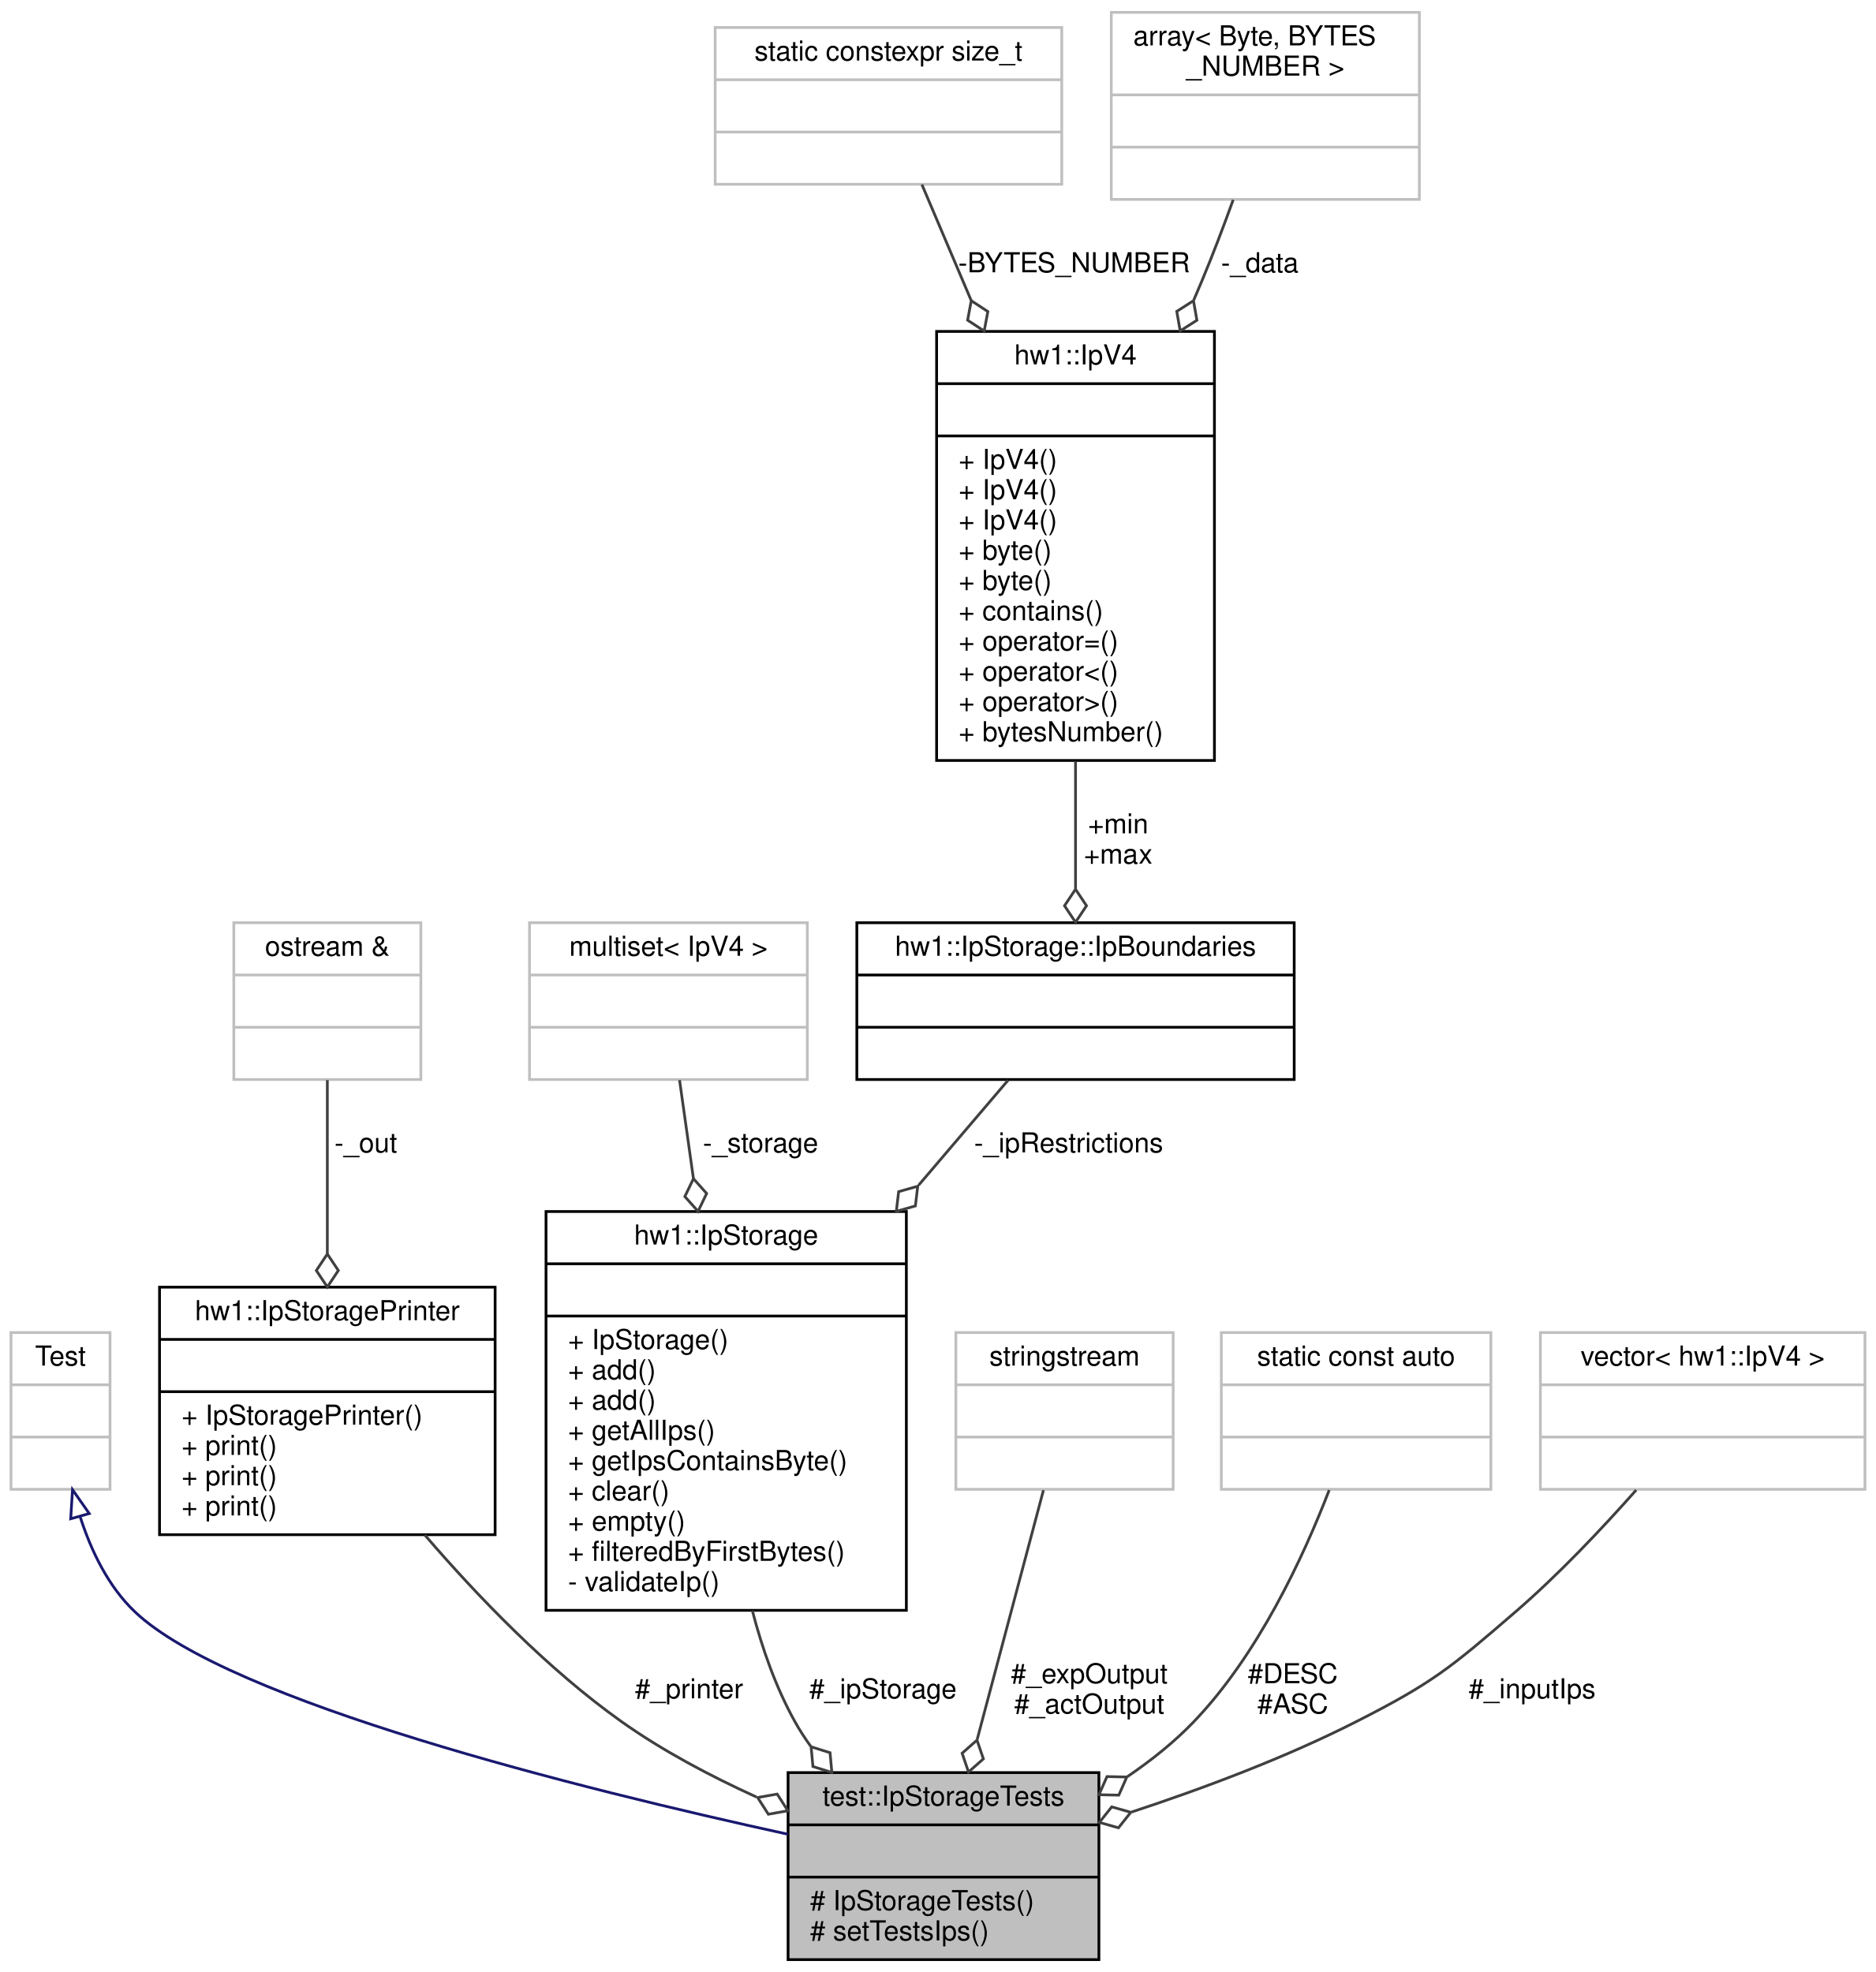
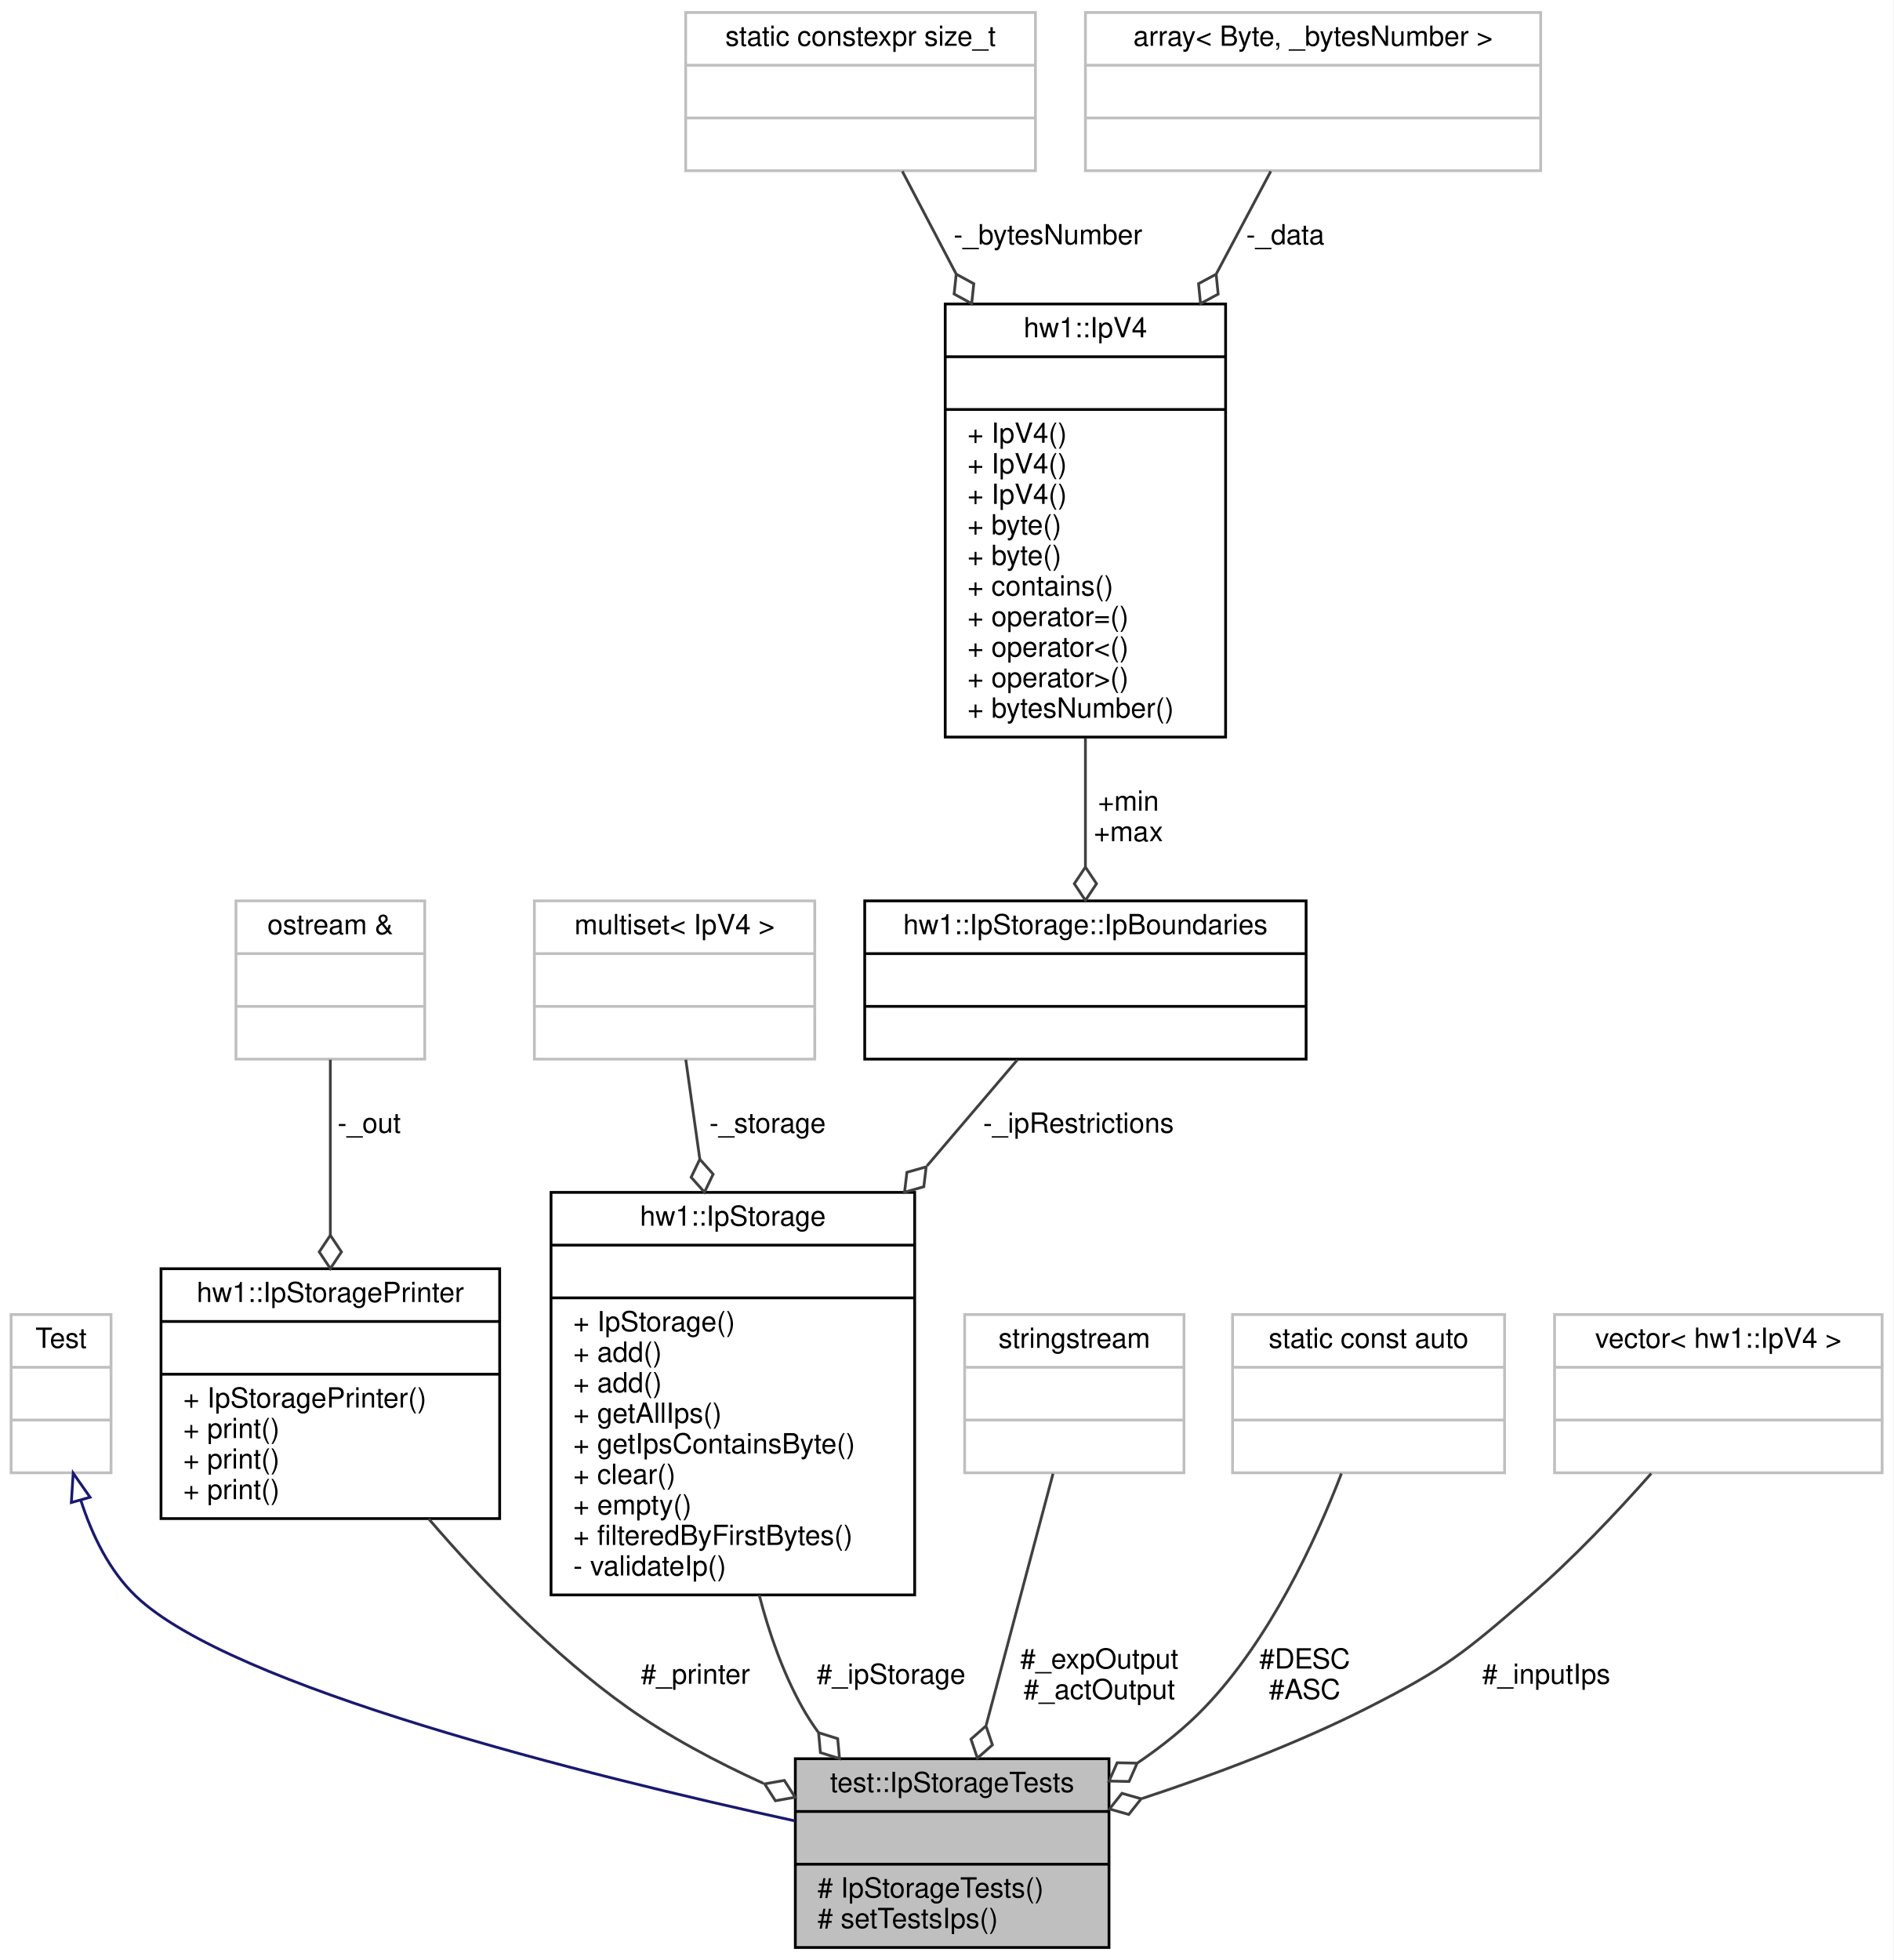
- <svg xmlns="http://www.w3.org/2000/svg" xmlns:xlink="http://www.w3.org/1999/xlink" width="682pt" height="717pt" viewBox="0.00 0.00 682.00 717.00">
-   <g id="graph0" class="graph" transform="scale(1 1) rotate(0) translate(4 713)">
-     <polygon fill="#ffffff" stroke="transparent" points="-4,4 -4,-713 678,-713 678,4 -4,4" />
+ <svg xmlns="http://www.w3.org/2000/svg" xmlns:xlink="http://www.w3.org/1999/xlink" width="682pt" height="706pt" viewBox="0.00 0.00 682.00 706.00">
+   <g id="graph0" class="graph" transform="scale(1 1) rotate(0) translate(4 702)">
+     <polygon fill="#ffffff" stroke="transparent" points="-4,4 -4,-702 678,-702 678,4 -4,4" />
    <g id="node1" class="node">
      <g id="a_node1">
        <a xlink:title=" ">
          <polygon fill="#bfbfbf" stroke="#000000" points="282.5,-.5 282.5,-68.5 395.5,-68.5 395.5,-.5 282.5,-.5" />
          <text text-anchor="middle" x="339" y="-56.5" font-family="Helvetica,sans-Serif" font-size="10.00" fill="#000000">test::IpStorageTests</text>
          <polyline fill="none" stroke="#000000" points="282.5,-49.5 395.5,-49.5 " />
          <text text-anchor="middle" x="339" y="-37.5" font-family="Helvetica,sans-Serif" font-size="10.00" fill="#000000"> </text>
          <polyline fill="none" stroke="#000000" points="282.5,-30.5 395.5,-30.5 " />
          <text text-anchor="start" x="290.5" y="-18.5" font-family="Helvetica,sans-Serif" font-size="10.00" fill="#000000"># IpStorageTests()</text>
          <text text-anchor="start" x="290.5" y="-7.5" font-family="Helvetica,sans-Serif" font-size="10.00" fill="#000000"># setTestsIps()</text>
        </a>
      </g>
    </g>
    <g id="node2" class="node">
      <g id="a_node2">
        <a xlink:title=" ">
          <polygon fill="#ffffff" stroke="#bfbfbf" points="0,-171.5 0,-228.5 36,-228.5 36,-171.5 0,-171.5" />
          <text text-anchor="middle" x="18" y="-216.5" font-family="Helvetica,sans-Serif" font-size="10.00" fill="#000000">Test</text>
          <polyline fill="none" stroke="#bfbfbf" points="0,-209.5 36,-209.5 " />
          <text text-anchor="middle" x="18" y="-197.5" font-family="Helvetica,sans-Serif" font-size="10.00" fill="#000000"> </text>
          <polyline fill="none" stroke="#bfbfbf" points="0,-190.5 36,-190.5 " />
          <text text-anchor="middle" x="18" y="-178.5" font-family="Helvetica,sans-Serif" font-size="10.00" fill="#000000"> </text>
        </a>
      </g>
    </g>
    <g id="edge1" class="edge">
      <path fill="none" stroke="#191970" d="M25.12,-161.575C29.123,-149.133 35.346,-136.189 45,-127 79.351,-94.307 207.076,-62.542 282.406,-46.093" />
      <polygon fill="none" stroke="#191970" points="21.705,-160.79 22.363,-171.365 28.443,-162.688 21.705,-160.79" />
    </g>
    <g id="node3" class="node">
      <g id="a_node3">
        <a xlink:href="classhw1_1_1_ip_storage_printer.html" target="_top" xlink:title=" ">
          <polygon fill="#ffffff" stroke="#000000" points="54,-155 54,-245 176,-245 176,-155 54,-155" />
          <text text-anchor="middle" x="115" y="-233" font-family="Helvetica,sans-Serif" font-size="10.00" fill="#000000">hw1::IpStoragePrinter</text>
          <polyline fill="none" stroke="#000000" points="54,-226 176,-226 " />
          <text text-anchor="middle" x="115" y="-214" font-family="Helvetica,sans-Serif" font-size="10.00" fill="#000000"> </text>
          <polyline fill="none" stroke="#000000" points="54,-207 176,-207 " />
          <text text-anchor="start" x="62" y="-195" font-family="Helvetica,sans-Serif" font-size="10.00" fill="#000000">+ IpStoragePrinter()</text>
          <text text-anchor="start" x="62" y="-184" font-family="Helvetica,sans-Serif" font-size="10.00" fill="#000000">+ print()</text>
          <text text-anchor="start" x="62" y="-173" font-family="Helvetica,sans-Serif" font-size="10.00" fill="#000000">+ print()</text>
          <text text-anchor="start" x="62" y="-162" font-family="Helvetica,sans-Serif" font-size="10.00" fill="#000000">+ print()</text>
        </a>
      </g>
    </g>
    <g id="edge2" class="edge">
      <path fill="none" stroke="#404040" d="M150.404,-154.933C169.769,-132.418 195.231,-105.999 222,-87 236.899,-76.426 254.269,-67.236 270.994,-59.63" />
      <polygon fill="none" stroke="#404040" points="271.44,-59.434 275.331,-53.363 282.432,-54.619 278.541,-60.691 271.44,-59.434" />
      <text text-anchor="middle" x="246.5" y="-95.5" font-family="Helvetica,sans-Serif" font-size="10.00" fill="#000000"> #_printer</text>
    </g>
    <g id="node4" class="node">
      <g id="a_node4">
        <a xlink:title=" ">
          <polygon fill="#ffffff" stroke="#bfbfbf" points="81,-320.5 81,-377.5 149,-377.5 149,-320.5 81,-320.5" />
          <text text-anchor="middle" x="115" y="-365.5" font-family="Helvetica,sans-Serif" font-size="10.00" fill="#000000">ostream &amp;</text>
          <polyline fill="none" stroke="#bfbfbf" points="81,-358.5 149,-358.5 " />
          <text text-anchor="middle" x="115" y="-346.5" font-family="Helvetica,sans-Serif" font-size="10.00" fill="#000000"> </text>
          <polyline fill="none" stroke="#bfbfbf" points="81,-339.5 149,-339.5 " />
          <text text-anchor="middle" x="115" y="-327.5" font-family="Helvetica,sans-Serif" font-size="10.00" fill="#000000"> </text>
        </a>
      </g>
    </g>
    <g id="edge3" class="edge">
      <path fill="none" stroke="#404040" d="M115,-320.271C115,-302.374 115,-278.722 115,-257.132" />
      <polygon fill="none" stroke="#404040" points="115,-257.059 111,-251.059 115,-245.059 119,-251.059 115,-257.059" />
      <text text-anchor="middle" x="129" y="-294" font-family="Helvetica,sans-Serif" font-size="10.00" fill="#000000"> -_out</text>
    </g>
    <g id="node5" class="node">
      <g id="a_node5">
        <a xlink:href="classhw1_1_1_ip_storage.html" target="_top" xlink:title=" ">
          <polygon fill="#ffffff" stroke="#000000" points="194.5,-127.5 194.5,-272.5 325.5,-272.5 325.5,-127.5 194.5,-127.5" />
          <text text-anchor="middle" x="260" y="-260.5" font-family="Helvetica,sans-Serif" font-size="10.00" fill="#000000">hw1::IpStorage</text>
          <polyline fill="none" stroke="#000000" points="194.5,-253.5 325.5,-253.5 " />
          <text text-anchor="middle" x="260" y="-241.5" font-family="Helvetica,sans-Serif" font-size="10.00" fill="#000000"> </text>
          <polyline fill="none" stroke="#000000" points="194.5,-234.5 325.5,-234.5 " />
          <text text-anchor="start" x="202.5" y="-222.5" font-family="Helvetica,sans-Serif" font-size="10.00" fill="#000000">+ IpStorage()</text>
          <text text-anchor="start" x="202.5" y="-211.5" font-family="Helvetica,sans-Serif" font-size="10.00" fill="#000000">+ add()</text>
          <text text-anchor="start" x="202.5" y="-200.5" font-family="Helvetica,sans-Serif" font-size="10.00" fill="#000000">+ add()</text>
          <text text-anchor="start" x="202.5" y="-189.5" font-family="Helvetica,sans-Serif" font-size="10.00" fill="#000000">+ getAllIps()</text>
          <text text-anchor="start" x="202.5" y="-178.5" font-family="Helvetica,sans-Serif" font-size="10.00" fill="#000000">+ getIpsContainsByte()</text>
          <text text-anchor="start" x="202.5" y="-167.5" font-family="Helvetica,sans-Serif" font-size="10.00" fill="#000000">+ clear()</text>
          <text text-anchor="start" x="202.5" y="-156.5" font-family="Helvetica,sans-Serif" font-size="10.00" fill="#000000">+ empty()</text>
          <text text-anchor="start" x="202.5" y="-145.5" font-family="Helvetica,sans-Serif" font-size="10.00" fill="#000000">+ filteredByFirstBytes()</text>
          <text text-anchor="start" x="202.5" y="-134.5" font-family="Helvetica,sans-Serif" font-size="10.00" fill="#000000">- validateIp()</text>
        </a>
      </g>
    </g>
    <g id="edge4" class="edge">
      <path fill="none" stroke="#404040" d="M269.491,-127.478C273.108,-113.5 278.102,-99.372 285,-87 286.701,-83.949 288.636,-80.962 290.736,-78.061" />
      <polygon fill="none" stroke="#404040" points="290.878,-77.885 291.536,-70.704 298.418,-68.55 297.76,-75.731 290.878,-77.885" />
      <text text-anchor="middle" x="317" y="-95.5" font-family="Helvetica,sans-Serif" font-size="10.00" fill="#000000"> #_ipStorage</text>
    </g>
    <g id="node6" class="node">
      <g id="a_node6">
        <a xlink:title=" ">
          <polygon fill="#ffffff" stroke="#bfbfbf" points="188.5,-320.5 188.5,-377.5 289.5,-377.5 289.5,-320.5 188.5,-320.5" />
          <text text-anchor="middle" x="239" y="-365.5" font-family="Helvetica,sans-Serif" font-size="10.00" fill="#000000">multiset&lt; IpV4 &gt;</text>
          <polyline fill="none" stroke="#bfbfbf" points="188.5,-358.5 289.5,-358.5 " />
          <text text-anchor="middle" x="239" y="-346.5" font-family="Helvetica,sans-Serif" font-size="10.00" fill="#000000"> </text>
          <polyline fill="none" stroke="#bfbfbf" points="188.5,-339.5 289.5,-339.5 " />
          <text text-anchor="middle" x="239" y="-327.5" font-family="Helvetica,sans-Serif" font-size="10.00" fill="#000000"> </text>
        </a>
      </g>
    </g>
    <g id="edge5" class="edge">
      <path fill="none" stroke="#404040" d="M243.049,-320.271C244.527,-309.783 246.284,-297.317 248.098,-284.449" />
      <polygon fill="none" stroke="#404040" points="248.098,-284.446 244.975,-277.946 249.773,-272.563 252.896,-279.063 248.098,-284.446" />
      <text text-anchor="middle" x="272.5" y="-294" font-family="Helvetica,sans-Serif" font-size="10.00" fill="#000000"> -_storage</text>
    </g>
    <g id="node7" class="node">
      <g id="a_node7">
        <a xlink:href="structhw1_1_1_ip_storage_1_1_ip_boundaries.html" target="_top" xlink:title=" ">
          <polygon fill="#ffffff" stroke="#000000" points="307.5,-320.5 307.5,-377.5 466.5,-377.5 466.5,-320.5 307.5,-320.5" />
          <text text-anchor="middle" x="387" y="-365.5" font-family="Helvetica,sans-Serif" font-size="10.00" fill="#000000">hw1::IpStorage::IpBoundaries</text>
          <polyline fill="none" stroke="#000000" points="307.5,-358.5 466.5,-358.5 " />
          <text text-anchor="middle" x="387" y="-346.5" font-family="Helvetica,sans-Serif" font-size="10.00" fill="#000000"> </text>
          <polyline fill="none" stroke="#000000" points="307.5,-339.5 466.5,-339.5 " />
          <text text-anchor="middle" x="387" y="-327.5" font-family="Helvetica,sans-Serif" font-size="10.00" fill="#000000"> </text>
        </a>
      </g>
    </g>
    <g id="edge6" class="edge">
      <path fill="none" stroke="#404040" d="M362.513,-320.271C353.026,-309.14 341.641,-295.784 329.962,-282.081" />
      <polygon fill="none" stroke="#404040" points="329.633,-281.696 322.697,-279.724 321.849,-272.563 328.786,-274.535 329.633,-281.696" />
      <text text-anchor="middle" x="384.5" y="-294" font-family="Helvetica,sans-Serif" font-size="10.00" fill="#000000"> -_ipRestrictions</text>
    </g>
    <g id="node8" class="node">
      <g id="a_node8">
        <a xlink:href="classhw1_1_1_ip_v4.html" target="_top" xlink:title=" ">
          <polygon fill="#ffffff" stroke="#000000" points="336.5,-436.5 336.5,-592.5 437.5,-592.5 437.5,-436.5 336.5,-436.5" />
          <text text-anchor="middle" x="387" y="-580.5" font-family="Helvetica,sans-Serif" font-size="10.00" fill="#000000">hw1::IpV4</text>
          <polyline fill="none" stroke="#000000" points="336.5,-573.5 437.5,-573.5 " />
          <text text-anchor="middle" x="387" y="-561.5" font-family="Helvetica,sans-Serif" font-size="10.00" fill="#000000"> </text>
          <polyline fill="none" stroke="#000000" points="336.5,-554.5 437.5,-554.5 " />
          <text text-anchor="start" x="344.5" y="-542.5" font-family="Helvetica,sans-Serif" font-size="10.00" fill="#000000">+ IpV4()</text>
          <text text-anchor="start" x="344.5" y="-531.5" font-family="Helvetica,sans-Serif" font-size="10.00" fill="#000000">+ IpV4()</text>
          <text text-anchor="start" x="344.5" y="-520.5" font-family="Helvetica,sans-Serif" font-size="10.00" fill="#000000">+ IpV4()</text>
          <text text-anchor="start" x="344.5" y="-509.5" font-family="Helvetica,sans-Serif" font-size="10.00" fill="#000000">+ byte()</text>
          <text text-anchor="start" x="344.5" y="-498.5" font-family="Helvetica,sans-Serif" font-size="10.00" fill="#000000">+ byte()</text>
          <text text-anchor="start" x="344.5" y="-487.5" font-family="Helvetica,sans-Serif" font-size="10.00" fill="#000000">+ contains()</text>
          <text text-anchor="start" x="344.5" y="-476.5" font-family="Helvetica,sans-Serif" font-size="10.00" fill="#000000">+ operator=()</text>
          <text text-anchor="start" x="344.5" y="-465.5" font-family="Helvetica,sans-Serif" font-size="10.00" fill="#000000">+ operator&lt;()</text>
          <text text-anchor="start" x="344.5" y="-454.5" font-family="Helvetica,sans-Serif" font-size="10.00" fill="#000000">+ operator&gt;()</text>
          <text text-anchor="start" x="344.5" y="-443.5" font-family="Helvetica,sans-Serif" font-size="10.00" fill="#000000">+ bytesNumber()</text>
        </a>
      </g>
    </g>
    <g id="edge7" class="edge">
      <path fill="none" stroke="#404040" d="M387,-436.112C387,-420.12 387,-403.911 387,-389.881" />
      <polygon fill="none" stroke="#404040" points="387,-389.679 383,-383.679 387,-377.679 391,-383.679 387,-389.679" />
      <text text-anchor="middle" x="402.5" y="-410" font-family="Helvetica,sans-Serif" font-size="10.00" fill="#000000"> +min</text>
      <text text-anchor="middle" x="402.5" y="-399" font-family="Helvetica,sans-Serif" font-size="10.00" fill="#000000">+max</text>
    </g>
    <g id="node9" class="node">
      <g id="a_node9">
        <a xlink:title=" ">
-           <polygon fill="#ffffff" stroke="#bfbfbf" points="256,-646 256,-703 382,-703 382,-646 256,-646" />
-           <text text-anchor="middle" x="319" y="-691" font-family="Helvetica,sans-Serif" font-size="10.00" fill="#000000">static constexpr size_t</text>
-           <polyline fill="none" stroke="#bfbfbf" points="256,-684 382,-684 " />
-           <text text-anchor="middle" x="319" y="-672" font-family="Helvetica,sans-Serif" font-size="10.00" fill="#000000"> </text>
-           <polyline fill="none" stroke="#bfbfbf" points="256,-665 382,-665 " />
-           <text text-anchor="middle" x="319" y="-653" font-family="Helvetica,sans-Serif" font-size="10.00" fill="#000000"> </text>
+           <polygon fill="#ffffff" stroke="#bfbfbf" points="243,-640.5 243,-697.5 369,-697.5 369,-640.5 243,-640.5" />
+           <text text-anchor="middle" x="306" y="-685.5" font-family="Helvetica,sans-Serif" font-size="10.00" fill="#000000">static constexpr size_t</text>
+           <polyline fill="none" stroke="#bfbfbf" points="243,-678.5 369,-678.5 " />
+           <text text-anchor="middle" x="306" y="-666.5" font-family="Helvetica,sans-Serif" font-size="10.00" fill="#000000"> </text>
+           <polyline fill="none" stroke="#bfbfbf" points="243,-659.5 369,-659.5 " />
+           <text text-anchor="middle" x="306" y="-647.5" font-family="Helvetica,sans-Serif" font-size="10.00" fill="#000000"> </text>
        </a>
      </g>
    </g>
    <g id="edge8" class="edge">
-       <path fill="none" stroke="#404040" d="M331.157,-645.895C336.291,-633.816 342.576,-619.026 349.056,-603.78" />
-       <polygon fill="none" stroke="#404040" points="349.101,-603.675 347.766,-596.588 353.795,-592.631 355.129,-599.717 349.101,-603.675" />
-       <text text-anchor="middle" x="386.5" y="-614" font-family="Helvetica,sans-Serif" font-size="10.00" fill="#000000"> -BYTES_NUMBER</text>
+       <path fill="none" stroke="#404040" d="M321.046,-640.302C326.677,-629.56 333.413,-616.712 340.397,-603.391" />
+       <polygon fill="none" stroke="#404040" points="340.463,-603.265 339.706,-596.094 346.035,-592.638 346.791,-599.809 340.463,-603.265" />
+       <text text-anchor="middle" x="373.5" y="-614" font-family="Helvetica,sans-Serif" font-size="10.00" fill="#000000"> -_bytesNumber</text>
    </g>
    <g id="node10" class="node">
      <g id="a_node10">
        <a xlink:title=" ">
-           <polygon fill="#ffffff" stroke="#bfbfbf" points="400,-640.5 400,-708.5 512,-708.5 512,-640.5 400,-640.5" />
-           <text text-anchor="start" x="408" y="-696.5" font-family="Helvetica,sans-Serif" font-size="10.00" fill="#000000">array&lt; Byte, BYTES</text>
-           <text text-anchor="middle" x="456" y="-685.5" font-family="Helvetica,sans-Serif" font-size="10.00" fill="#000000">_NUMBER &gt;</text>
-           <polyline fill="none" stroke="#bfbfbf" points="400,-678.5 512,-678.5 " />
-           <text text-anchor="middle" x="456" y="-666.5" font-family="Helvetica,sans-Serif" font-size="10.00" fill="#000000"> </text>
-           <polyline fill="none" stroke="#bfbfbf" points="400,-659.5 512,-659.5 " />
-           <text text-anchor="middle" x="456" y="-647.5" font-family="Helvetica,sans-Serif" font-size="10.00" fill="#000000"> </text>
+           <polygon fill="#ffffff" stroke="#bfbfbf" points="387,-640.5 387,-697.5 551,-697.5 551,-640.5 387,-640.5" />
+           <text text-anchor="middle" x="469" y="-685.5" font-family="Helvetica,sans-Serif" font-size="10.00" fill="#000000">array&lt; Byte, _bytesNumber &gt;</text>
+           <polyline fill="none" stroke="#bfbfbf" points="387,-678.5 551,-678.5 " />
+           <text text-anchor="middle" x="469" y="-666.5" font-family="Helvetica,sans-Serif" font-size="10.00" fill="#000000"> </text>
+           <polyline fill="none" stroke="#bfbfbf" points="387,-659.5 551,-659.5 " />
+           <text text-anchor="middle" x="469" y="-647.5" font-family="Helvetica,sans-Serif" font-size="10.00" fill="#000000"> </text>
        </a>
      </g>
    </g>
    <g id="edge9" class="edge">
-       <path fill="none" stroke="#404040" d="M444.31,-640.321C440.854,-630.759 436.936,-620.411 433,-611 432.021,-608.659 431.015,-606.293 429.988,-603.911" />
-       <polygon fill="none" stroke="#404040" points="429.882,-603.668 423.805,-599.786 425.051,-592.684 431.128,-596.566 429.882,-603.668" />
-       <text text-anchor="middle" x="454" y="-614" font-family="Helvetica,sans-Serif" font-size="10.00" fill="#000000"> -_data</text>
+       <path fill="none" stroke="#404040" d="M453.769,-640.302C448.067,-629.56 441.248,-616.712 434.178,-603.391" />
+       <polygon fill="none" stroke="#404040" points="434.097,-603.237 427.751,-599.813 428.471,-592.638 434.817,-596.062 434.097,-603.237" />
+       <text text-anchor="middle" x="459" y="-614" font-family="Helvetica,sans-Serif" font-size="10.00" fill="#000000"> -_data</text>
    </g>
    <g id="node11" class="node">
      <g id="a_node11">
        <a xlink:title=" ">
          <polygon fill="#ffffff" stroke="#bfbfbf" points="343.5,-171.5 343.5,-228.5 422.5,-228.5 422.5,-171.5 343.5,-171.5" />
          <text text-anchor="middle" x="383" y="-216.5" font-family="Helvetica,sans-Serif" font-size="10.00" fill="#000000">stringstream</text>
          <polyline fill="none" stroke="#bfbfbf" points="343.5,-209.5 422.5,-209.5 " />
          <text text-anchor="middle" x="383" y="-197.5" font-family="Helvetica,sans-Serif" font-size="10.00" fill="#000000"> </text>
          <polyline fill="none" stroke="#bfbfbf" points="343.5,-190.5 422.5,-190.5 " />
          <text text-anchor="middle" x="383" y="-178.5" font-family="Helvetica,sans-Serif" font-size="10.00" fill="#000000"> </text>
        </a>
      </g>
    </g>
    <g id="edge10" class="edge">
      <path fill="none" stroke="#404040" d="M375.336,-171.172C368.7,-146.213 358.983,-109.663 351.267,-80.639" />
      <polygon fill="none" stroke="#404040" points="351.18,-80.314 345.773,-75.543 348.097,-68.716 353.504,-73.487 351.18,-80.314" />
      <text text-anchor="middle" x="392" y="-101" font-family="Helvetica,sans-Serif" font-size="10.00" fill="#000000"> #_expOutput</text>
      <text text-anchor="middle" x="392" y="-90" font-family="Helvetica,sans-Serif" font-size="10.00" fill="#000000">#_actOutput</text>
    </g>
    <g id="node12" class="node">
      <g id="a_node12">
        <a xlink:title=" ">
          <polygon fill="#ffffff" stroke="#bfbfbf" points="440,-171.5 440,-228.5 538,-228.5 538,-171.5 440,-171.5" />
          <text text-anchor="middle" x="489" y="-216.5" font-family="Helvetica,sans-Serif" font-size="10.00" fill="#000000">static const auto</text>
          <polyline fill="none" stroke="#bfbfbf" points="440,-209.5 538,-209.5 " />
          <text text-anchor="middle" x="489" y="-197.5" font-family="Helvetica,sans-Serif" font-size="10.00" fill="#000000"> </text>
          <polyline fill="none" stroke="#bfbfbf" points="440,-190.5 538,-190.5 " />
          <text text-anchor="middle" x="489" y="-178.5" font-family="Helvetica,sans-Serif" font-size="10.00" fill="#000000"> </text>
        </a>
      </g>
    </g>
    <g id="edge11" class="edge">
      <path fill="none" stroke="#404040" d="M479.226,-171.227C469.716,-146.566 453.281,-111.282 430,-87 422.923,-79.619 414.582,-72.953 405.869,-67.043" />
      <polygon fill="none" stroke="#404040" points="405.646,-66.9 398.436,-67.051 395.524,-60.454 402.733,-60.303 405.646,-66.9" />
      <text text-anchor="middle" x="466" y="-101" font-family="Helvetica,sans-Serif" font-size="10.00" fill="#000000"> #DESC</text>
      <text text-anchor="middle" x="466" y="-90" font-family="Helvetica,sans-Serif" font-size="10.00" fill="#000000">#ASC</text>
    </g>
    <g id="node13" class="node">
      <g id="a_node13">
        <a xlink:title=" ">
          <polygon fill="#ffffff" stroke="#bfbfbf" points="556,-171.5 556,-228.5 674,-228.5 674,-171.5 556,-171.5" />
          <text text-anchor="middle" x="615" y="-216.5" font-family="Helvetica,sans-Serif" font-size="10.00" fill="#000000">vector&lt; hw1::IpV4 &gt;</text>
          <polyline fill="none" stroke="#bfbfbf" points="556,-209.5 674,-209.5 " />
          <text text-anchor="middle" x="615" y="-197.5" font-family="Helvetica,sans-Serif" font-size="10.00" fill="#000000"> </text>
          <polyline fill="none" stroke="#bfbfbf" points="556,-190.5 674,-190.5 " />
          <text text-anchor="middle" x="615" y="-178.5" font-family="Helvetica,sans-Serif" font-size="10.00" fill="#000000"> </text>
        </a>
      </g>
    </g>
    <g id="edge12" class="edge">
      <path fill="none" stroke="#404040" d="M590.823,-171.231C578.39,-157.192 562.6,-140.471 547,-127 523.3,-106.534 516.915,-101.187 489,-87 463.298,-73.937 433.586,-62.791 407.42,-54.174" />
      <polygon fill="none" stroke="#404040" points="407.097,-54.07 400.161,-56.04 395.674,-50.394 402.611,-48.424 407.097,-54.07" />
      <text text-anchor="middle" x="553" y="-95.5" font-family="Helvetica,sans-Serif" font-size="10.00" fill="#000000"> #_inputIps</text>
    </g>
  </g>
</svg>
